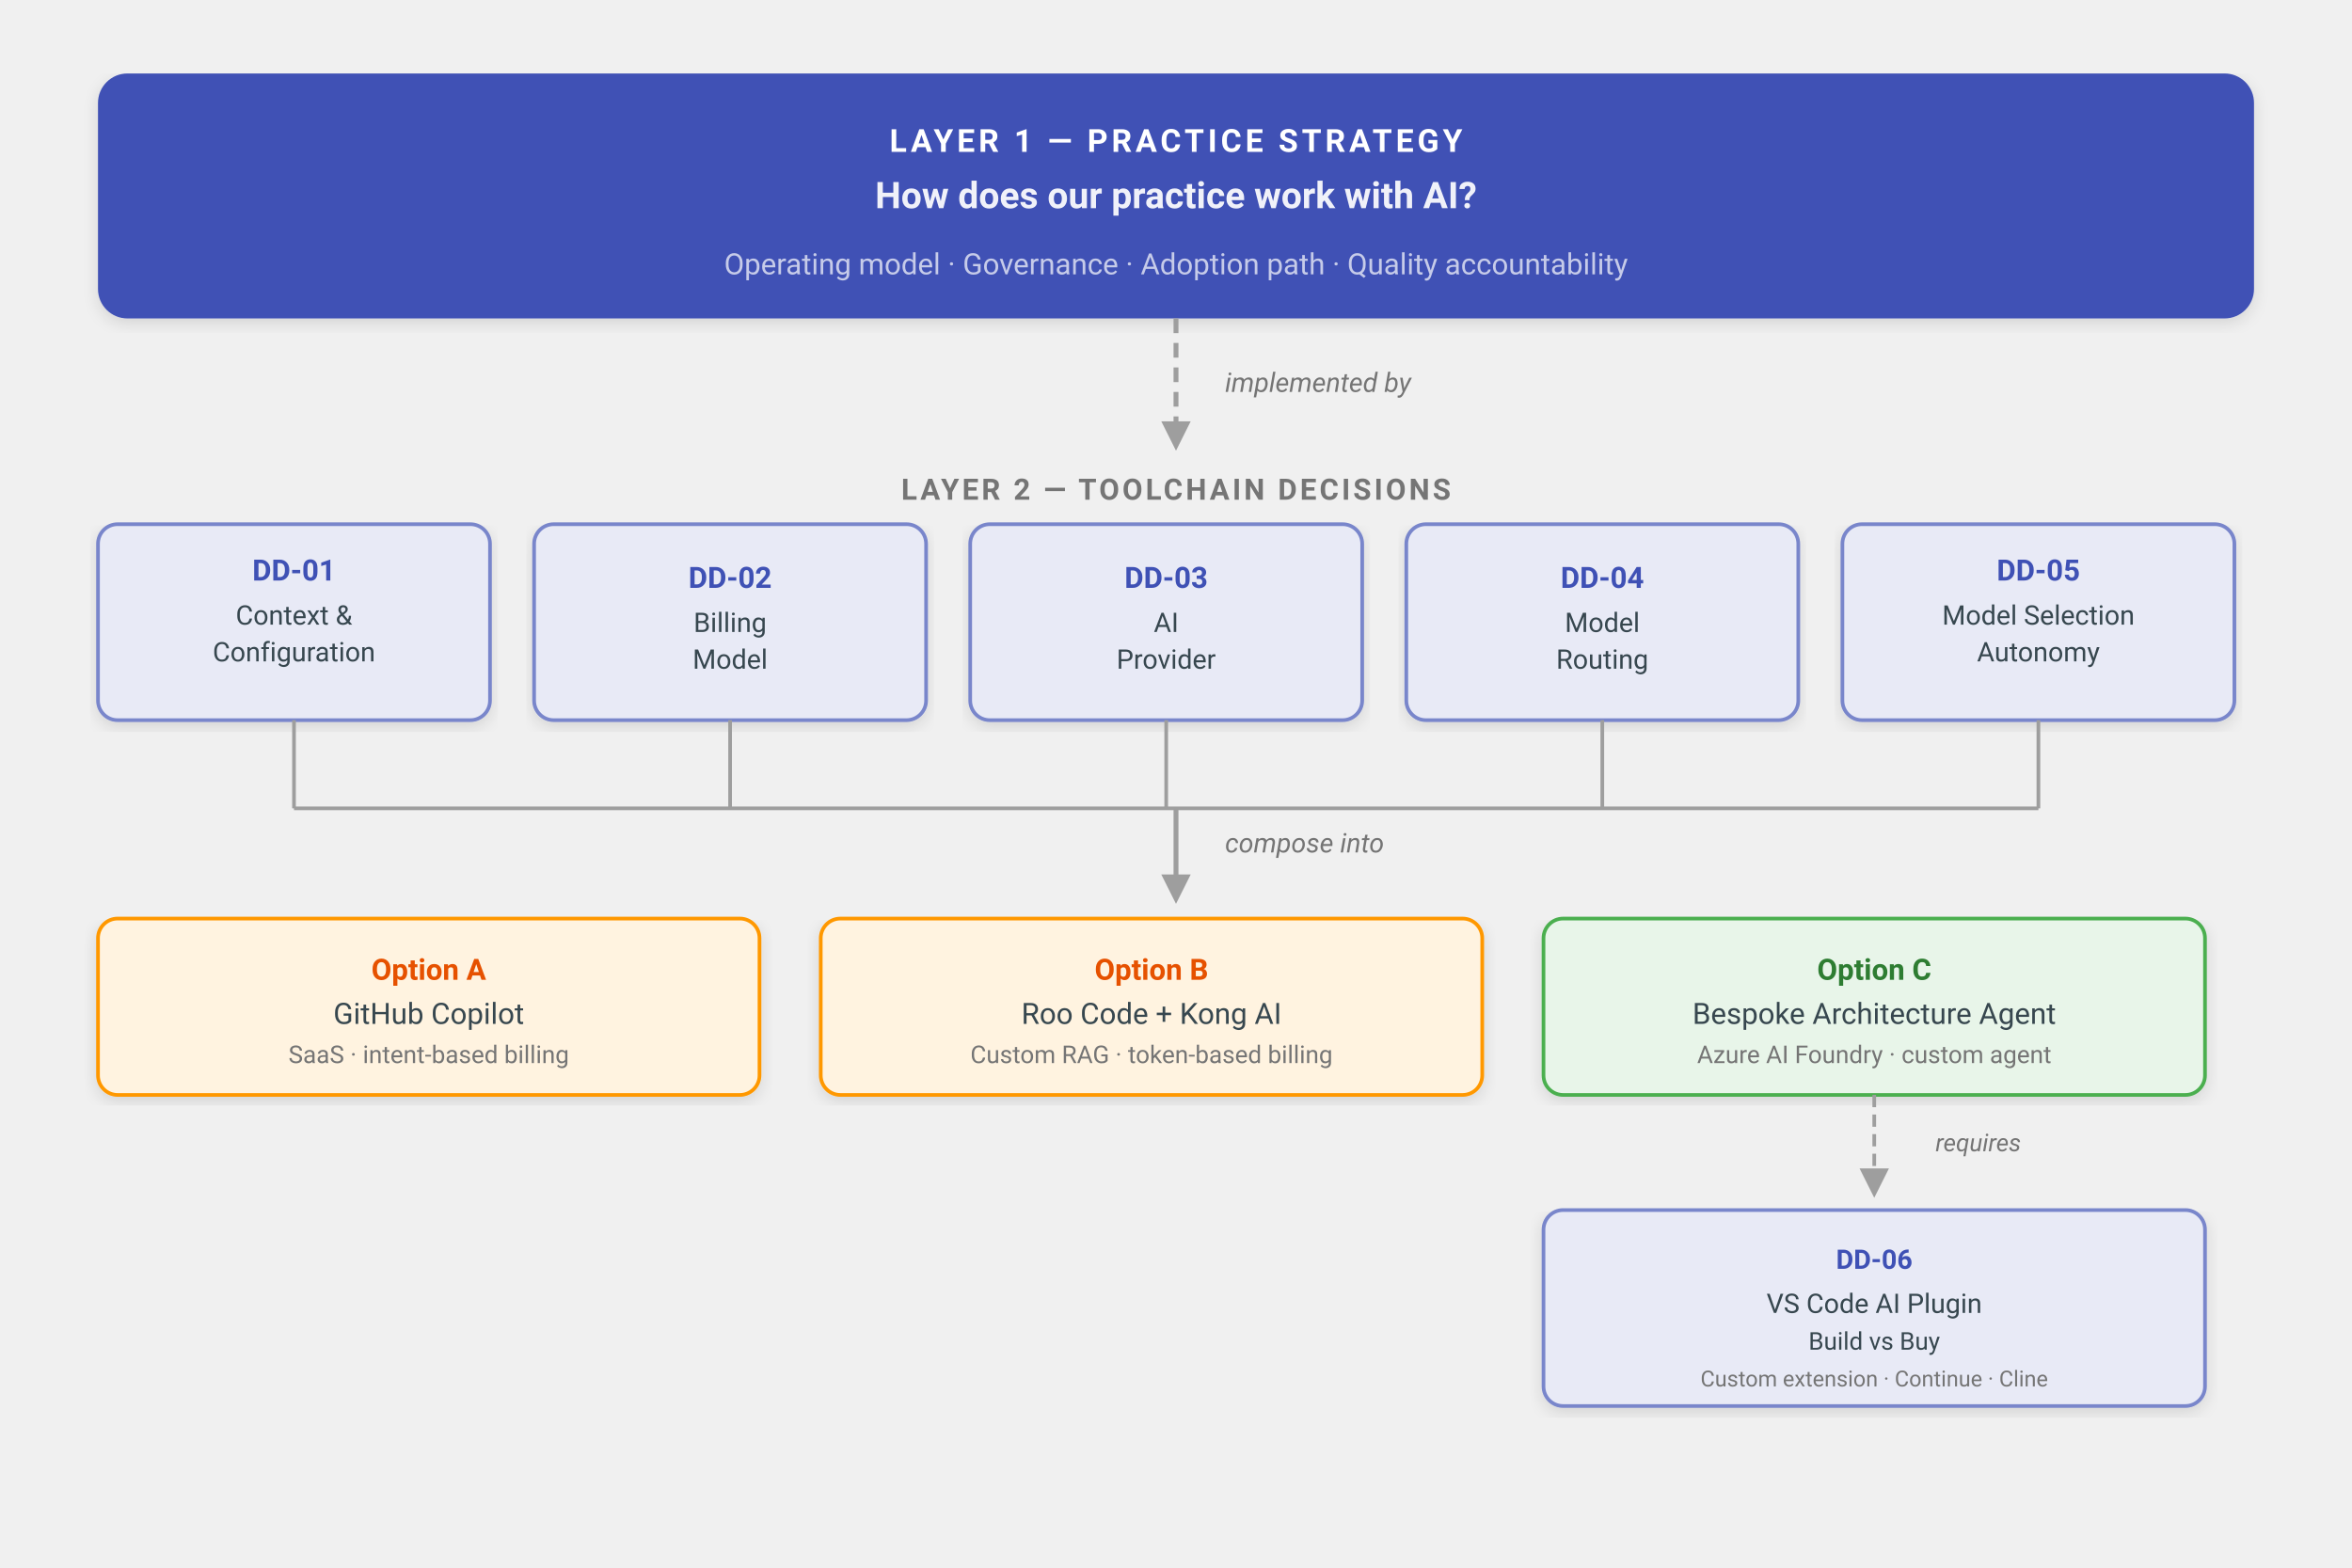
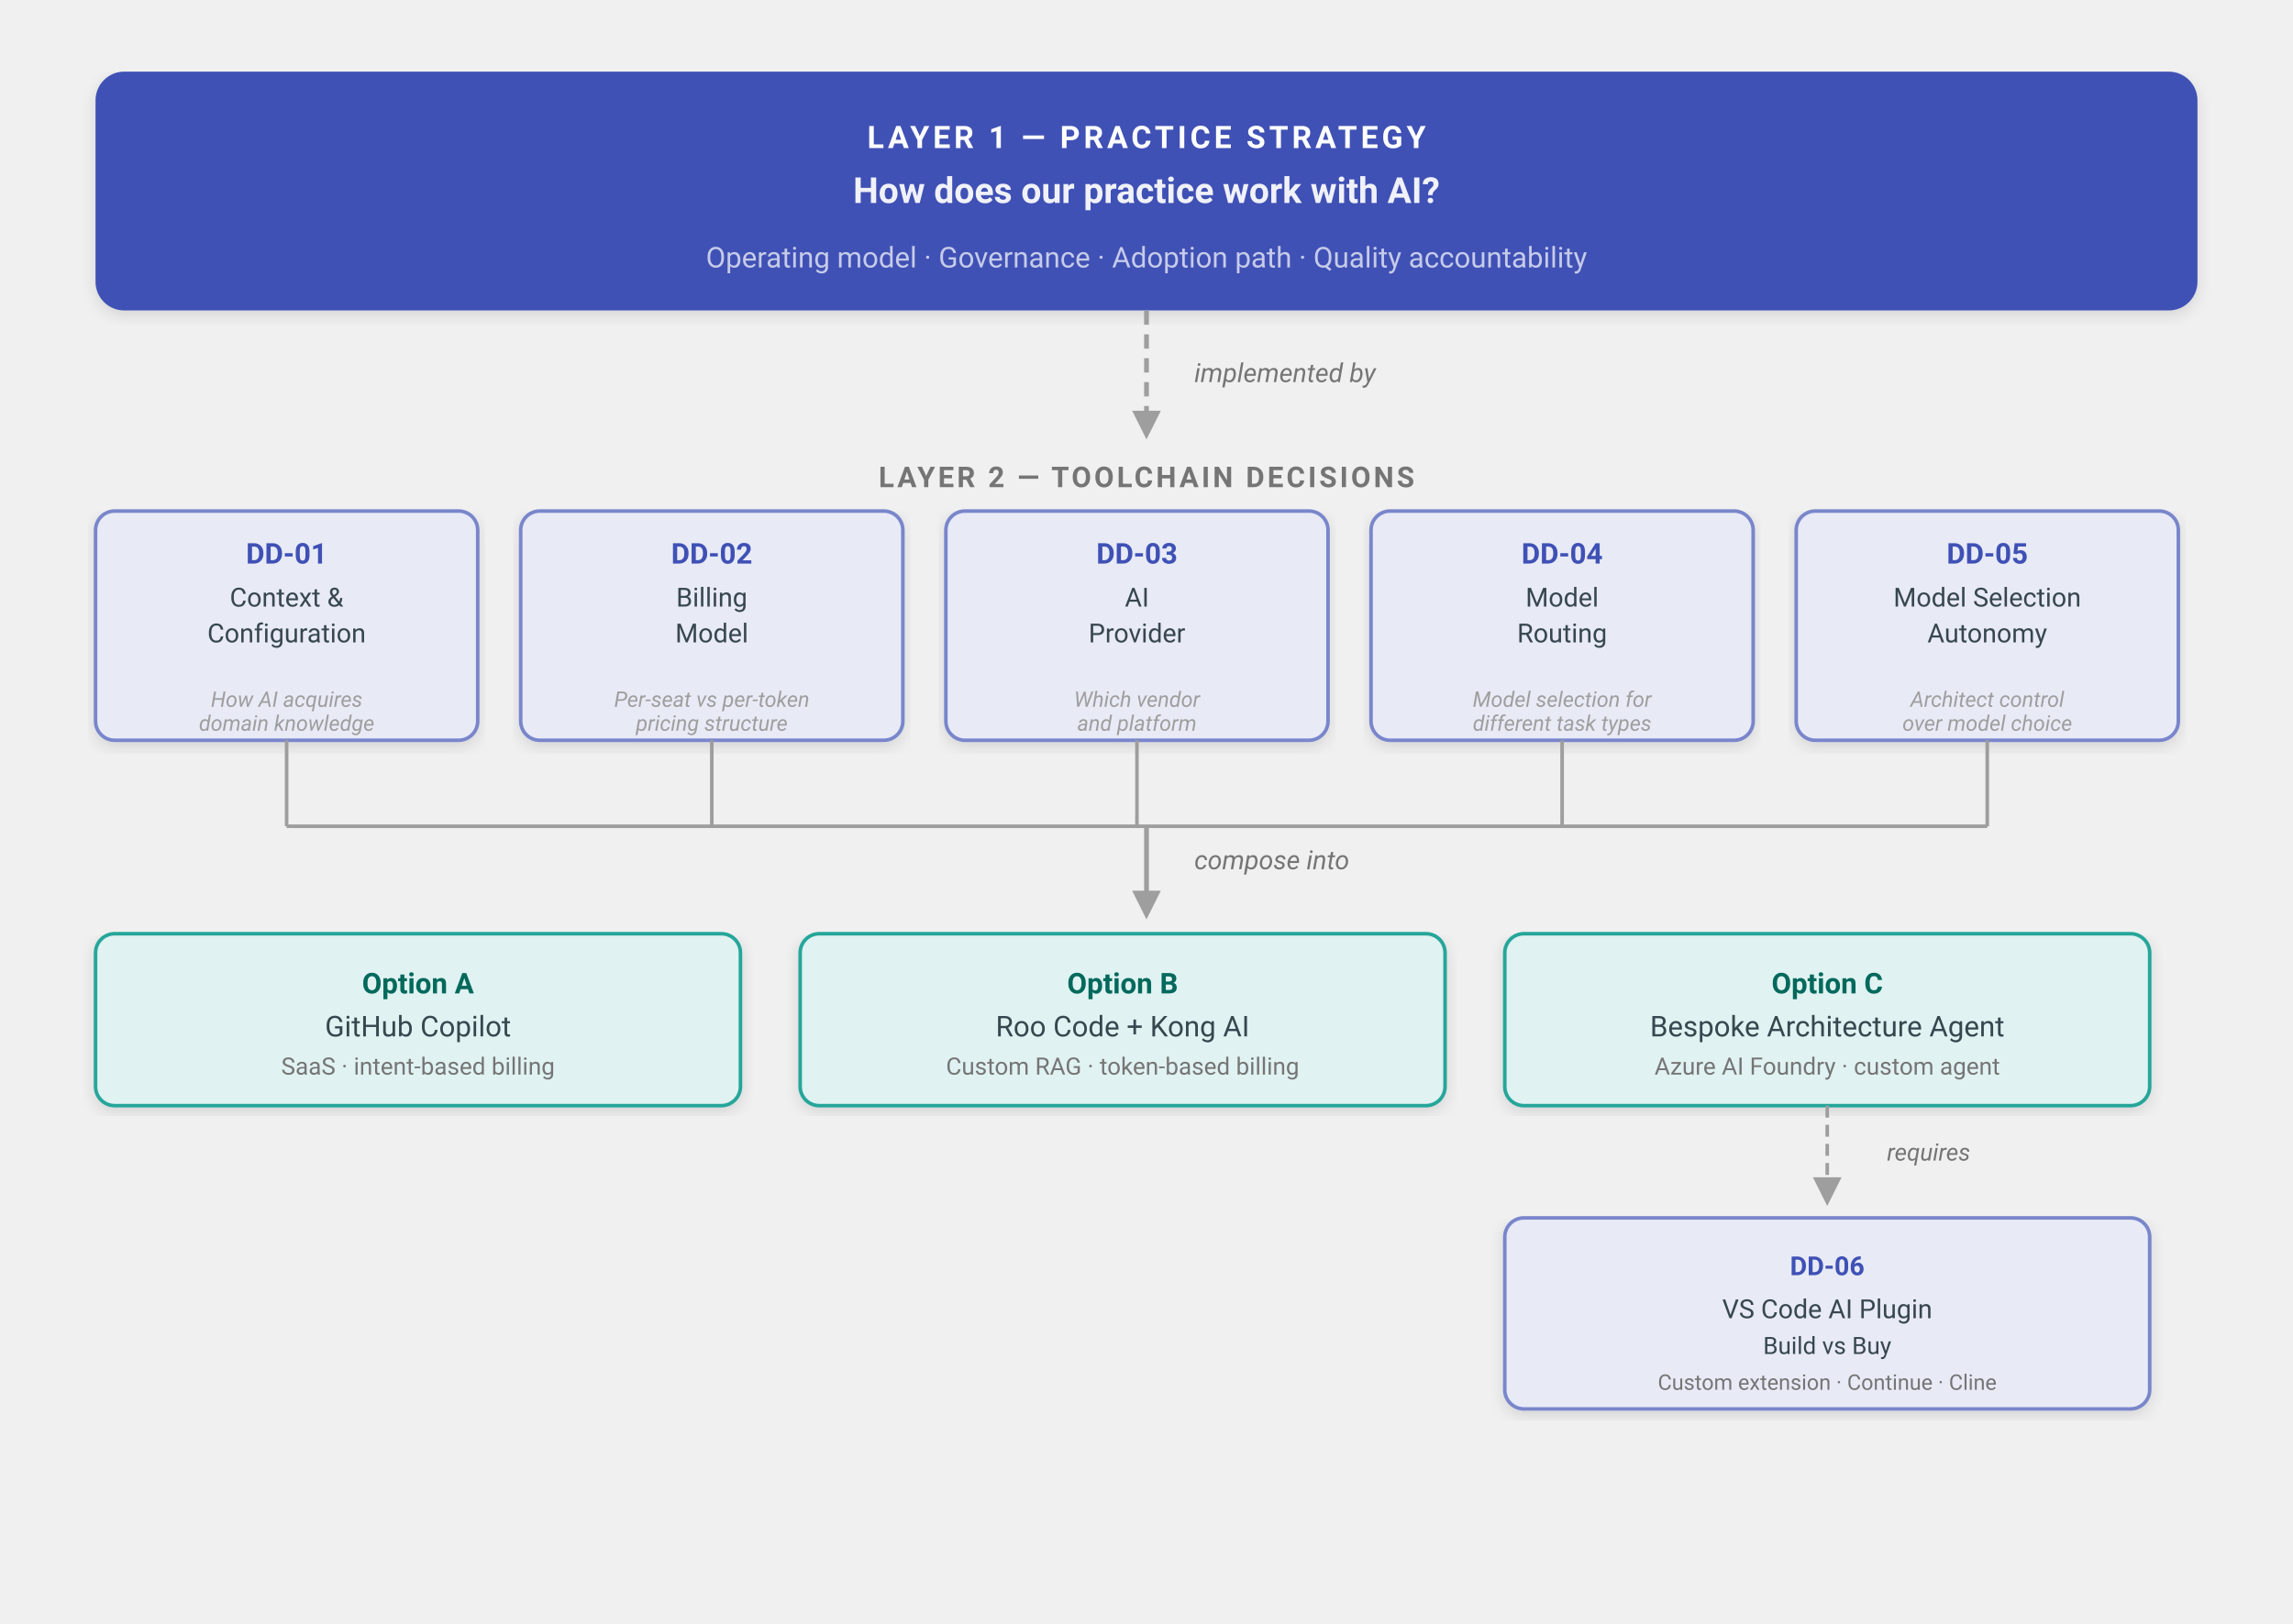
- <svg xmlns="http://www.w3.org/2000/svg" viewBox="0 0 960 640" font-family="-apple-system, BlinkMacSystemFont, 'Segoe UI', Roboto, sans-serif">
+ <svg xmlns="http://www.w3.org/2000/svg" viewBox="0 0 960 680" font-family="-apple-system, BlinkMacSystemFont, 'Segoe UI', Roboto, sans-serif">
  <defs>
    <filter id="shadow" x="-2%" y="-2%" width="104%" height="108%">
      <feDropShadow dx="0" dy="2" stdDeviation="3" flood-opacity="0.12" />
    </filter>
  </defs>
  <rect x="40" y="30" width="880" height="100" rx="12" fill="#3f51b5" filter="url(#shadow)" />
  <text x="480" y="62" text-anchor="middle" fill="#fff" font-size="13" font-weight="600" letter-spacing="1.5" text-transform="uppercase">LAYER 1 — PRACTICE STRATEGY</text>
  <text x="480" y="85" text-anchor="middle" fill="rgba(255,255,255,0.92)" font-size="15" font-weight="700">How does our practice work with AI?</text>
  <text x="480" y="112" text-anchor="middle" fill="rgba(255,255,255,0.7)" font-size="12">Operating model · Governance · Adoption path · Quality accountability</text>
  <line x1="480" y1="130" x2="480" y2="175" stroke="#9e9e9e" stroke-width="2" stroke-dasharray="6,4" />
  <polygon points="474,172 480,184 486,172" fill="#9e9e9e" />
  <text x="500" y="160" fill="#757575" font-size="11" font-style="italic">implemented by</text>
  <rect x="40" y="188" width="880" height="22" rx="4" fill="none" />
  <text x="480" y="204" text-anchor="middle" fill="#757575" font-size="12" font-weight="600" letter-spacing="1.2">LAYER 2 — TOOLCHAIN DECISIONS</text>
-   <rect x="40" y="214" width="160" height="80" rx="8" fill="#e8eaf6" stroke="#7986cb" stroke-width="1.5" filter="url(#shadow)" />
-   <text x="120" y="237" text-anchor="middle" fill="#3f51b5" font-size="12" font-weight="700">DD-01</text>
-   <text x="120" y="255" text-anchor="middle" fill="#37474f" font-size="11">Context &amp;</text>
-   <text x="120" y="270" text-anchor="middle" fill="#37474f" font-size="11">Configuration</text>
-   <rect x="218" y="214" width="160" height="80" rx="8" fill="#e8eaf6" stroke="#7986cb" stroke-width="1.5" filter="url(#shadow)" />
-   <text x="298" y="240" text-anchor="middle" fill="#3f51b5" font-size="12" font-weight="700">DD-02</text>
-   <text x="298" y="258" text-anchor="middle" fill="#37474f" font-size="11">Billing</text>
-   <text x="298" y="273" text-anchor="middle" fill="#37474f" font-size="11">Model</text>
-   <rect x="396" y="214" width="160" height="80" rx="8" fill="#e8eaf6" stroke="#7986cb" stroke-width="1.5" filter="url(#shadow)" />
-   <text x="476" y="240" text-anchor="middle" fill="#3f51b5" font-size="12" font-weight="700">DD-03</text>
-   <text x="476" y="258" text-anchor="middle" fill="#37474f" font-size="11">AI</text>
-   <text x="476" y="273" text-anchor="middle" fill="#37474f" font-size="11">Provider</text>
-   <rect x="574" y="214" width="160" height="80" rx="8" fill="#e8eaf6" stroke="#7986cb" stroke-width="1.5" filter="url(#shadow)" />
-   <text x="654" y="240" text-anchor="middle" fill="#3f51b5" font-size="12" font-weight="700">DD-04</text>
-   <text x="654" y="258" text-anchor="middle" fill="#37474f" font-size="11">Model</text>
-   <text x="654" y="273" text-anchor="middle" fill="#37474f" font-size="11">Routing</text>
-   <rect x="752" y="214" width="160" height="80" rx="8" fill="#e8eaf6" stroke="#7986cb" stroke-width="1.5" filter="url(#shadow)" />
-   <text x="832" y="237" text-anchor="middle" fill="#3f51b5" font-size="12" font-weight="700">DD-05</text>
-   <text x="832" y="255" text-anchor="middle" fill="#37474f" font-size="11">Model Selection</text>
-   <text x="832" y="270" text-anchor="middle" fill="#37474f" font-size="11">Autonomy</text>
-   <line x1="120" y1="294" x2="120" y2="330" stroke="#9e9e9e" stroke-width="1.5" />
-   <line x1="298" y1="294" x2="298" y2="330" stroke="#9e9e9e" stroke-width="1.5" />
-   <line x1="476" y1="294" x2="476" y2="330" stroke="#9e9e9e" stroke-width="1.5" />
-   <line x1="654" y1="294" x2="654" y2="330" stroke="#9e9e9e" stroke-width="1.5" />
-   <line x1="832" y1="294" x2="832" y2="330" stroke="#9e9e9e" stroke-width="1.5" />
-   <line x1="120" y1="330" x2="832" y2="330" stroke="#9e9e9e" stroke-width="1.5" />
-   <line x1="480" y1="330" x2="480" y2="360" stroke="#9e9e9e" stroke-width="2" />
-   <polygon points="474,357 480,369 486,357" fill="#9e9e9e" />
-   <text x="500" y="348" fill="#757575" font-size="11" font-style="italic">compose into</text>
-   <rect x="40" y="375" width="270" height="72" rx="8" fill="#fff3e0" stroke="#ff9800" stroke-width="1.5" filter="url(#shadow)" />
-   <text x="175" y="400" text-anchor="middle" fill="#e65100" font-size="12" font-weight="700">Option A</text>
-   <text x="175" y="418" text-anchor="middle" fill="#37474f" font-size="12">GitHub Copilot</text>
-   <text x="175" y="434" text-anchor="middle" fill="#757575" font-size="10">SaaS · intent-based billing</text>
-   <rect x="335" y="375" width="270" height="72" rx="8" fill="#fff3e0" stroke="#ff9800" stroke-width="1.5" filter="url(#shadow)" />
-   <text x="470" y="400" text-anchor="middle" fill="#e65100" font-size="12" font-weight="700">Option B</text>
-   <text x="470" y="418" text-anchor="middle" fill="#37474f" font-size="12">Roo Code + Kong AI</text>
-   <text x="470" y="434" text-anchor="middle" fill="#757575" font-size="10">Custom RAG · token-based billing</text>
-   <rect x="630" y="375" width="270" height="72" rx="8" fill="#e8f5e9" stroke="#4caf50" stroke-width="1.5" filter="url(#shadow)" />
-   <text x="765" y="400" text-anchor="middle" fill="#2e7d32" font-size="12" font-weight="700">Option C</text>
-   <text x="765" y="418" text-anchor="middle" fill="#37474f" font-size="12">Bespoke Architecture Agent</text>
-   <text x="765" y="434" text-anchor="middle" fill="#757575" font-size="10">Azure AI Foundry · custom agent</text>
-   <line x1="765" y1="447" x2="765" y2="480" stroke="#9e9e9e" stroke-width="1.5" stroke-dasharray="5,3" />
-   <polygon points="759,477 765,489 771,477" fill="#9e9e9e" />
-   <text x="790" y="470" fill="#757575" font-size="10" font-style="italic">requires</text>
-   <rect x="630" y="494" width="270" height="80" rx="8" fill="#e8eaf6" stroke="#7986cb" stroke-width="1.5" filter="url(#shadow)" />
-   <text x="765" y="518" text-anchor="middle" fill="#3f51b5" font-size="11" font-weight="700">DD-06</text>
-   <text x="765" y="536" text-anchor="middle" fill="#37474f" font-size="11">VS Code AI Plugin</text>
-   <text x="765" y="551" text-anchor="middle" fill="#37474f" font-size="10">Build vs Buy</text>
-   <text x="765" y="566" text-anchor="middle" fill="#757575" font-size="9">Custom extension · Continue · Cline</text>
+   <rect x="40" y="214" width="160" height="96" rx="8" fill="#e8eaf6" stroke="#7986cb" stroke-width="1.5" filter="url(#shadow)" />
+   <text x="120" y="236" text-anchor="middle" fill="#3f51b5" font-size="12" font-weight="700">DD-01</text>
+   <text x="120" y="254" text-anchor="middle" fill="#37474f" font-size="11">Context &amp;</text>
+   <text x="120" y="269" text-anchor="middle" fill="#37474f" font-size="11">Configuration</text>
+   <text x="120" y="296" text-anchor="middle" fill="#9e9e9e" font-size="9" font-style="italic">How AI acquires</text>
+   <text x="120" y="306" text-anchor="middle" fill="#9e9e9e" font-size="9" font-style="italic">domain knowledge</text>
+   <rect x="218" y="214" width="160" height="96" rx="8" fill="#e8eaf6" stroke="#7986cb" stroke-width="1.5" filter="url(#shadow)" />
+   <text x="298" y="236" text-anchor="middle" fill="#3f51b5" font-size="12" font-weight="700">DD-02</text>
+   <text x="298" y="254" text-anchor="middle" fill="#37474f" font-size="11">Billing</text>
+   <text x="298" y="269" text-anchor="middle" fill="#37474f" font-size="11">Model</text>
+   <text x="298" y="296" text-anchor="middle" fill="#9e9e9e" font-size="9" font-style="italic">Per-seat vs per-token</text>
+   <text x="298" y="306" text-anchor="middle" fill="#9e9e9e" font-size="9" font-style="italic">pricing structure</text>
+   <rect x="396" y="214" width="160" height="96" rx="8" fill="#e8eaf6" stroke="#7986cb" stroke-width="1.5" filter="url(#shadow)" />
+   <text x="476" y="236" text-anchor="middle" fill="#3f51b5" font-size="12" font-weight="700">DD-03</text>
+   <text x="476" y="254" text-anchor="middle" fill="#37474f" font-size="11">AI</text>
+   <text x="476" y="269" text-anchor="middle" fill="#37474f" font-size="11">Provider</text>
+   <text x="476" y="296" text-anchor="middle" fill="#9e9e9e" font-size="9" font-style="italic">Which vendor</text>
+   <text x="476" y="306" text-anchor="middle" fill="#9e9e9e" font-size="9" font-style="italic">and platform</text>
+   <rect x="574" y="214" width="160" height="96" rx="8" fill="#e8eaf6" stroke="#7986cb" stroke-width="1.5" filter="url(#shadow)" />
+   <text x="654" y="236" text-anchor="middle" fill="#3f51b5" font-size="12" font-weight="700">DD-04</text>
+   <text x="654" y="254" text-anchor="middle" fill="#37474f" font-size="11">Model</text>
+   <text x="654" y="269" text-anchor="middle" fill="#37474f" font-size="11">Routing</text>
+   <text x="654" y="296" text-anchor="middle" fill="#9e9e9e" font-size="9" font-style="italic">Model selection for</text>
+   <text x="654" y="306" text-anchor="middle" fill="#9e9e9e" font-size="9" font-style="italic">different task types</text>
+   <rect x="752" y="214" width="160" height="96" rx="8" fill="#e8eaf6" stroke="#7986cb" stroke-width="1.5" filter="url(#shadow)" />
+   <text x="832" y="236" text-anchor="middle" fill="#3f51b5" font-size="12" font-weight="700">DD-05</text>
+   <text x="832" y="254" text-anchor="middle" fill="#37474f" font-size="11">Model Selection</text>
+   <text x="832" y="269" text-anchor="middle" fill="#37474f" font-size="11">Autonomy</text>
+   <text x="832" y="296" text-anchor="middle" fill="#9e9e9e" font-size="9" font-style="italic">Architect control</text>
+   <text x="832" y="306" text-anchor="middle" fill="#9e9e9e" font-size="9" font-style="italic">over model choice</text>
+   <line x1="120" y1="310" x2="120" y2="346" stroke="#9e9e9e" stroke-width="1.5" />
+   <line x1="298" y1="310" x2="298" y2="346" stroke="#9e9e9e" stroke-width="1.5" />
+   <line x1="476" y1="310" x2="476" y2="346" stroke="#9e9e9e" stroke-width="1.5" />
+   <line x1="654" y1="310" x2="654" y2="346" stroke="#9e9e9e" stroke-width="1.5" />
+   <line x1="832" y1="310" x2="832" y2="346" stroke="#9e9e9e" stroke-width="1.5" />
+   <line x1="120" y1="346" x2="832" y2="346" stroke="#9e9e9e" stroke-width="1.5" />
+   <line x1="480" y1="346" x2="480" y2="376" stroke="#9e9e9e" stroke-width="2" />
+   <polygon points="474,373 480,385 486,373" fill="#9e9e9e" />
+   <text x="500" y="364" fill="#757575" font-size="11" font-style="italic">compose into</text>
+   <rect x="40" y="391" width="270" height="72" rx="8" fill="#e0f2f1" stroke="#26a69a" stroke-width="1.5" filter="url(#shadow)" />
+   <text x="175" y="416" text-anchor="middle" fill="#00695c" font-size="12" font-weight="700">Option A</text>
+   <text x="175" y="434" text-anchor="middle" fill="#37474f" font-size="12">GitHub Copilot</text>
+   <text x="175" y="450" text-anchor="middle" fill="#757575" font-size="10">SaaS · intent-based billing</text>
+   <rect x="335" y="391" width="270" height="72" rx="8" fill="#e0f2f1" stroke="#26a69a" stroke-width="1.5" filter="url(#shadow)" />
+   <text x="470" y="416" text-anchor="middle" fill="#00695c" font-size="12" font-weight="700">Option B</text>
+   <text x="470" y="434" text-anchor="middle" fill="#37474f" font-size="12">Roo Code + Kong AI</text>
+   <text x="470" y="450" text-anchor="middle" fill="#757575" font-size="10">Custom RAG · token-based billing</text>
+   <rect x="630" y="391" width="270" height="72" rx="8" fill="#e0f2f1" stroke="#26a69a" stroke-width="1.5" filter="url(#shadow)" />
+   <text x="765" y="416" text-anchor="middle" fill="#00695c" font-size="12" font-weight="700">Option C</text>
+   <text x="765" y="434" text-anchor="middle" fill="#37474f" font-size="12">Bespoke Architecture Agent</text>
+   <text x="765" y="450" text-anchor="middle" fill="#757575" font-size="10">Azure AI Foundry · custom agent</text>
+   <line x1="765" y1="463" x2="765" y2="496" stroke="#9e9e9e" stroke-width="1.5" stroke-dasharray="5,3" />
+   <polygon points="759,493 765,505 771,493" fill="#9e9e9e" />
+   <text x="790" y="486" fill="#757575" font-size="10" font-style="italic">requires</text>
+   <rect x="630" y="510" width="270" height="80" rx="8" fill="#e8eaf6" stroke="#7986cb" stroke-width="1.5" filter="url(#shadow)" />
+   <text x="765" y="534" text-anchor="middle" fill="#3f51b5" font-size="11" font-weight="700">DD-06</text>
+   <text x="765" y="552" text-anchor="middle" fill="#37474f" font-size="11">VS Code AI Plugin</text>
+   <text x="765" y="567" text-anchor="middle" fill="#37474f" font-size="10">Build vs Buy</text>
+   <text x="765" y="582" text-anchor="middle" fill="#757575" font-size="9">Custom extension · Continue · Cline</text>
</svg>
